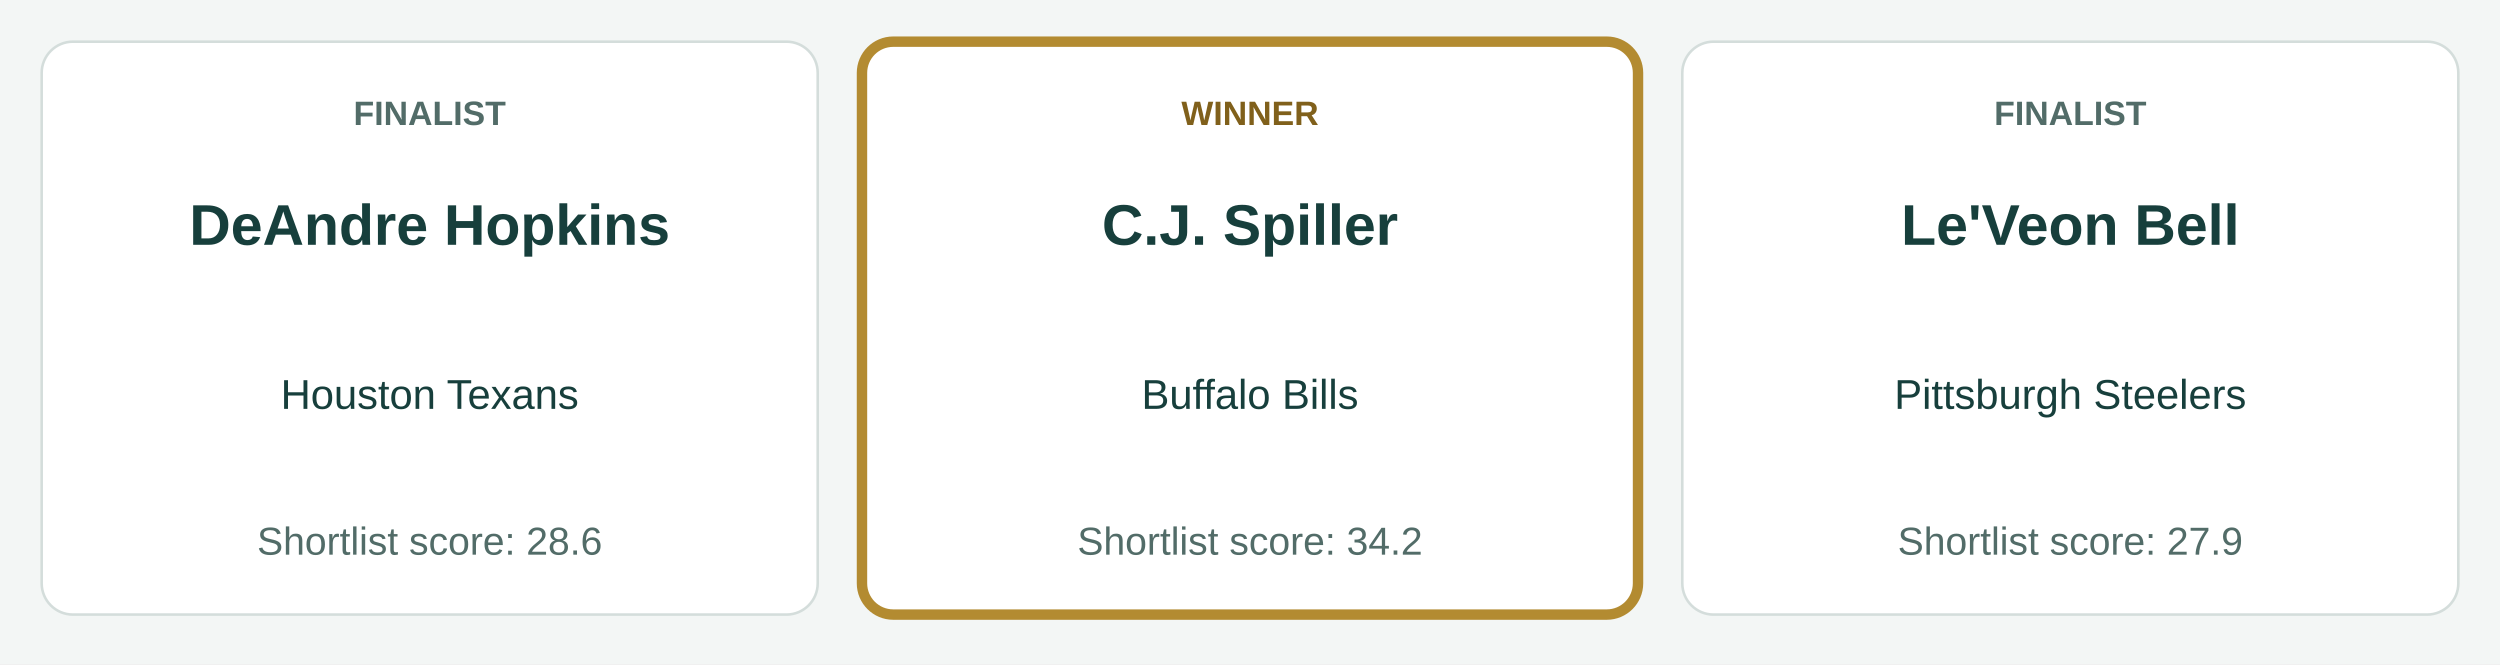
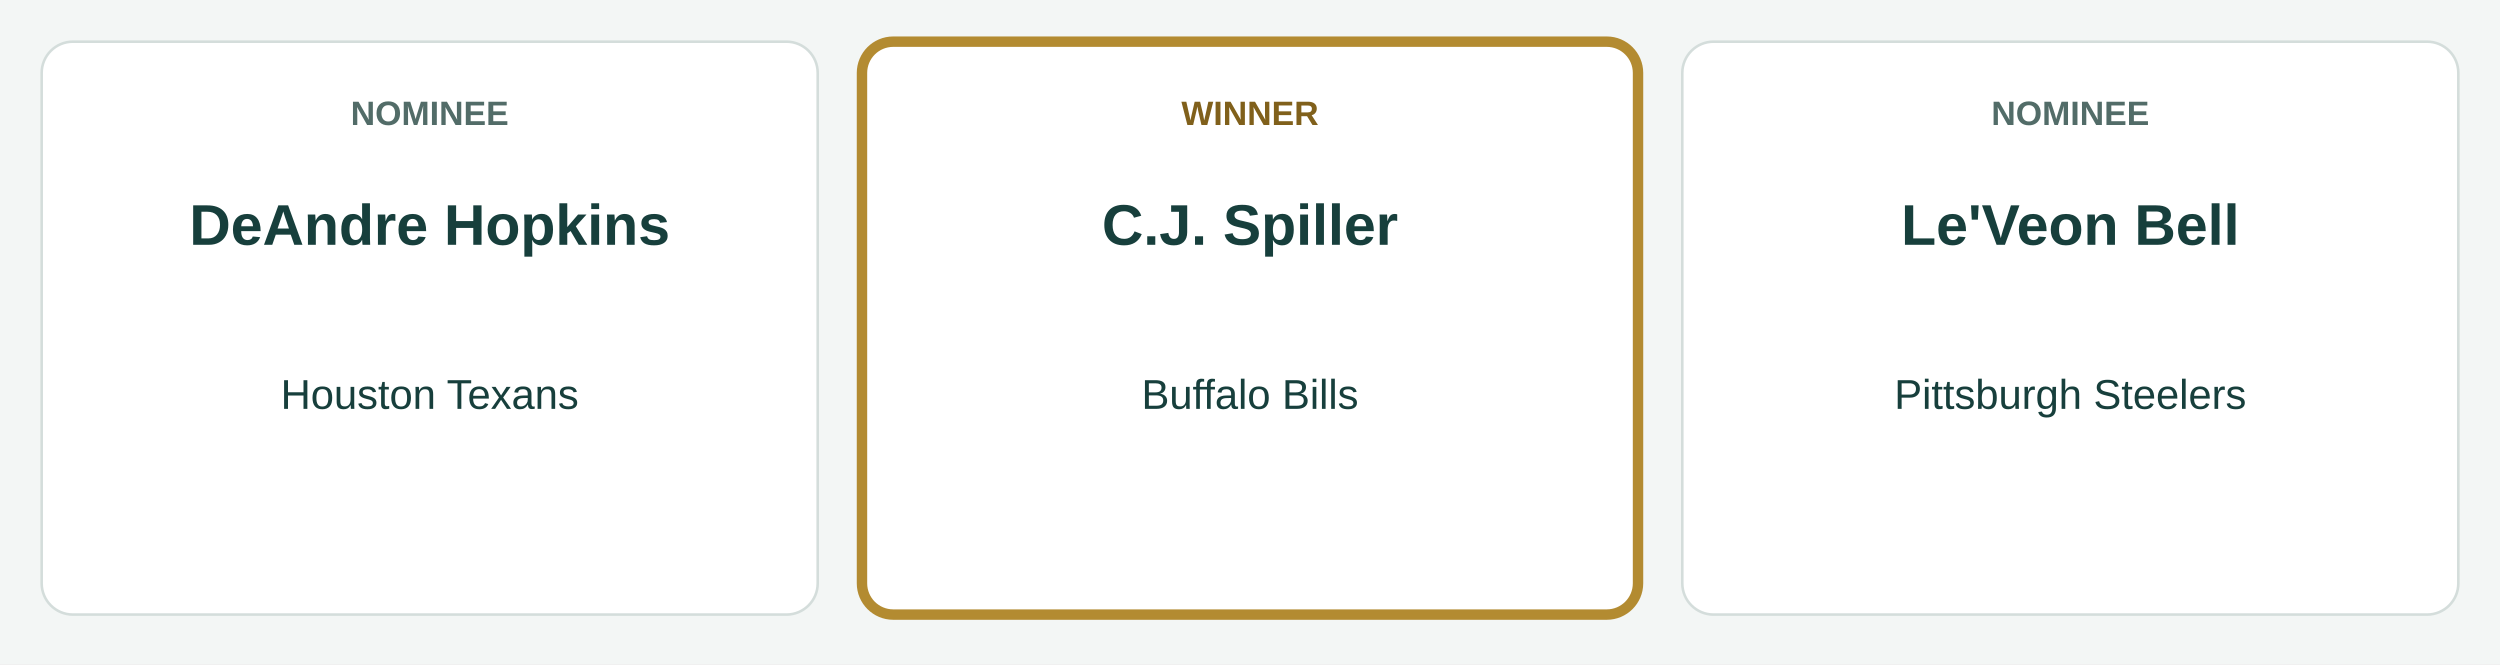
<svg xmlns="http://www.w3.org/2000/svg" viewBox="0 0 960 255" role="img">
  <rect width="960" height="255" fill="#f3f6f5" />
  <rect x="16" y="16" width="298" height="220" rx="12" fill="white" stroke="#d4dddb" stroke-width="1" />
-   <text x="165" y="48" text-anchor="middle" font-family="Arial, sans-serif" font-size="13" fill="#526c68" font-weight="bold">FINALIST</text>
+   <text x="165" y="48" text-anchor="middle" font-family="Arial, sans-serif" font-size="13" fill="#526c68" font-weight="bold">NOMINEE</text>
  <text x="165" y="94" text-anchor="middle" font-family="Arial, sans-serif" font-size="22" fill="#173f3c" font-weight="bold">DeAndre Hopkins</text>
  <text x="165" y="157" text-anchor="middle" font-family="Arial, sans-serif" font-size="16" fill="#173f3c" font-weight="normal">Houston Texans</text>
-   <text x="165" y="213" text-anchor="middle" font-family="Arial, sans-serif" font-size="15" fill="#526c68" font-weight="normal">Shortlist score: 28.6</text>
  <rect x="331" y="16" width="298" height="220" rx="12" fill="white" stroke="#b38b31" stroke-width="4" />
  <text x="480" y="48" text-anchor="middle" font-family="Arial, sans-serif" font-size="13" fill="#80601b" font-weight="bold">WINNER</text>
  <text x="480" y="94" text-anchor="middle" font-family="Arial, sans-serif" font-size="22" fill="#173f3c" font-weight="bold">C.J. Spiller</text>
  <text x="480" y="157" text-anchor="middle" font-family="Arial, sans-serif" font-size="16" fill="#173f3c" font-weight="normal">Buffalo Bills</text>
-   <text x="480" y="213" text-anchor="middle" font-family="Arial, sans-serif" font-size="15" fill="#526c68" font-weight="normal">Shortlist score: 34.2</text>
  <rect x="646" y="16" width="298" height="220" rx="12" fill="white" stroke="#d4dddb" stroke-width="1" />
-   <text x="795" y="48" text-anchor="middle" font-family="Arial, sans-serif" font-size="13" fill="#526c68" font-weight="bold">FINALIST</text>
+   <text x="795" y="48" text-anchor="middle" font-family="Arial, sans-serif" font-size="13" fill="#526c68" font-weight="bold">NOMINEE</text>
  <text x="795" y="94" text-anchor="middle" font-family="Arial, sans-serif" font-size="22" fill="#173f3c" font-weight="bold">Le'Veon Bell</text>
  <text x="795" y="157" text-anchor="middle" font-family="Arial, sans-serif" font-size="16" fill="#173f3c" font-weight="normal">Pittsburgh Steelers</text>
-   <text x="795" y="213" text-anchor="middle" font-family="Arial, sans-serif" font-size="15" fill="#526c68" font-weight="normal">Shortlist score: 27.9</text>
</svg>
